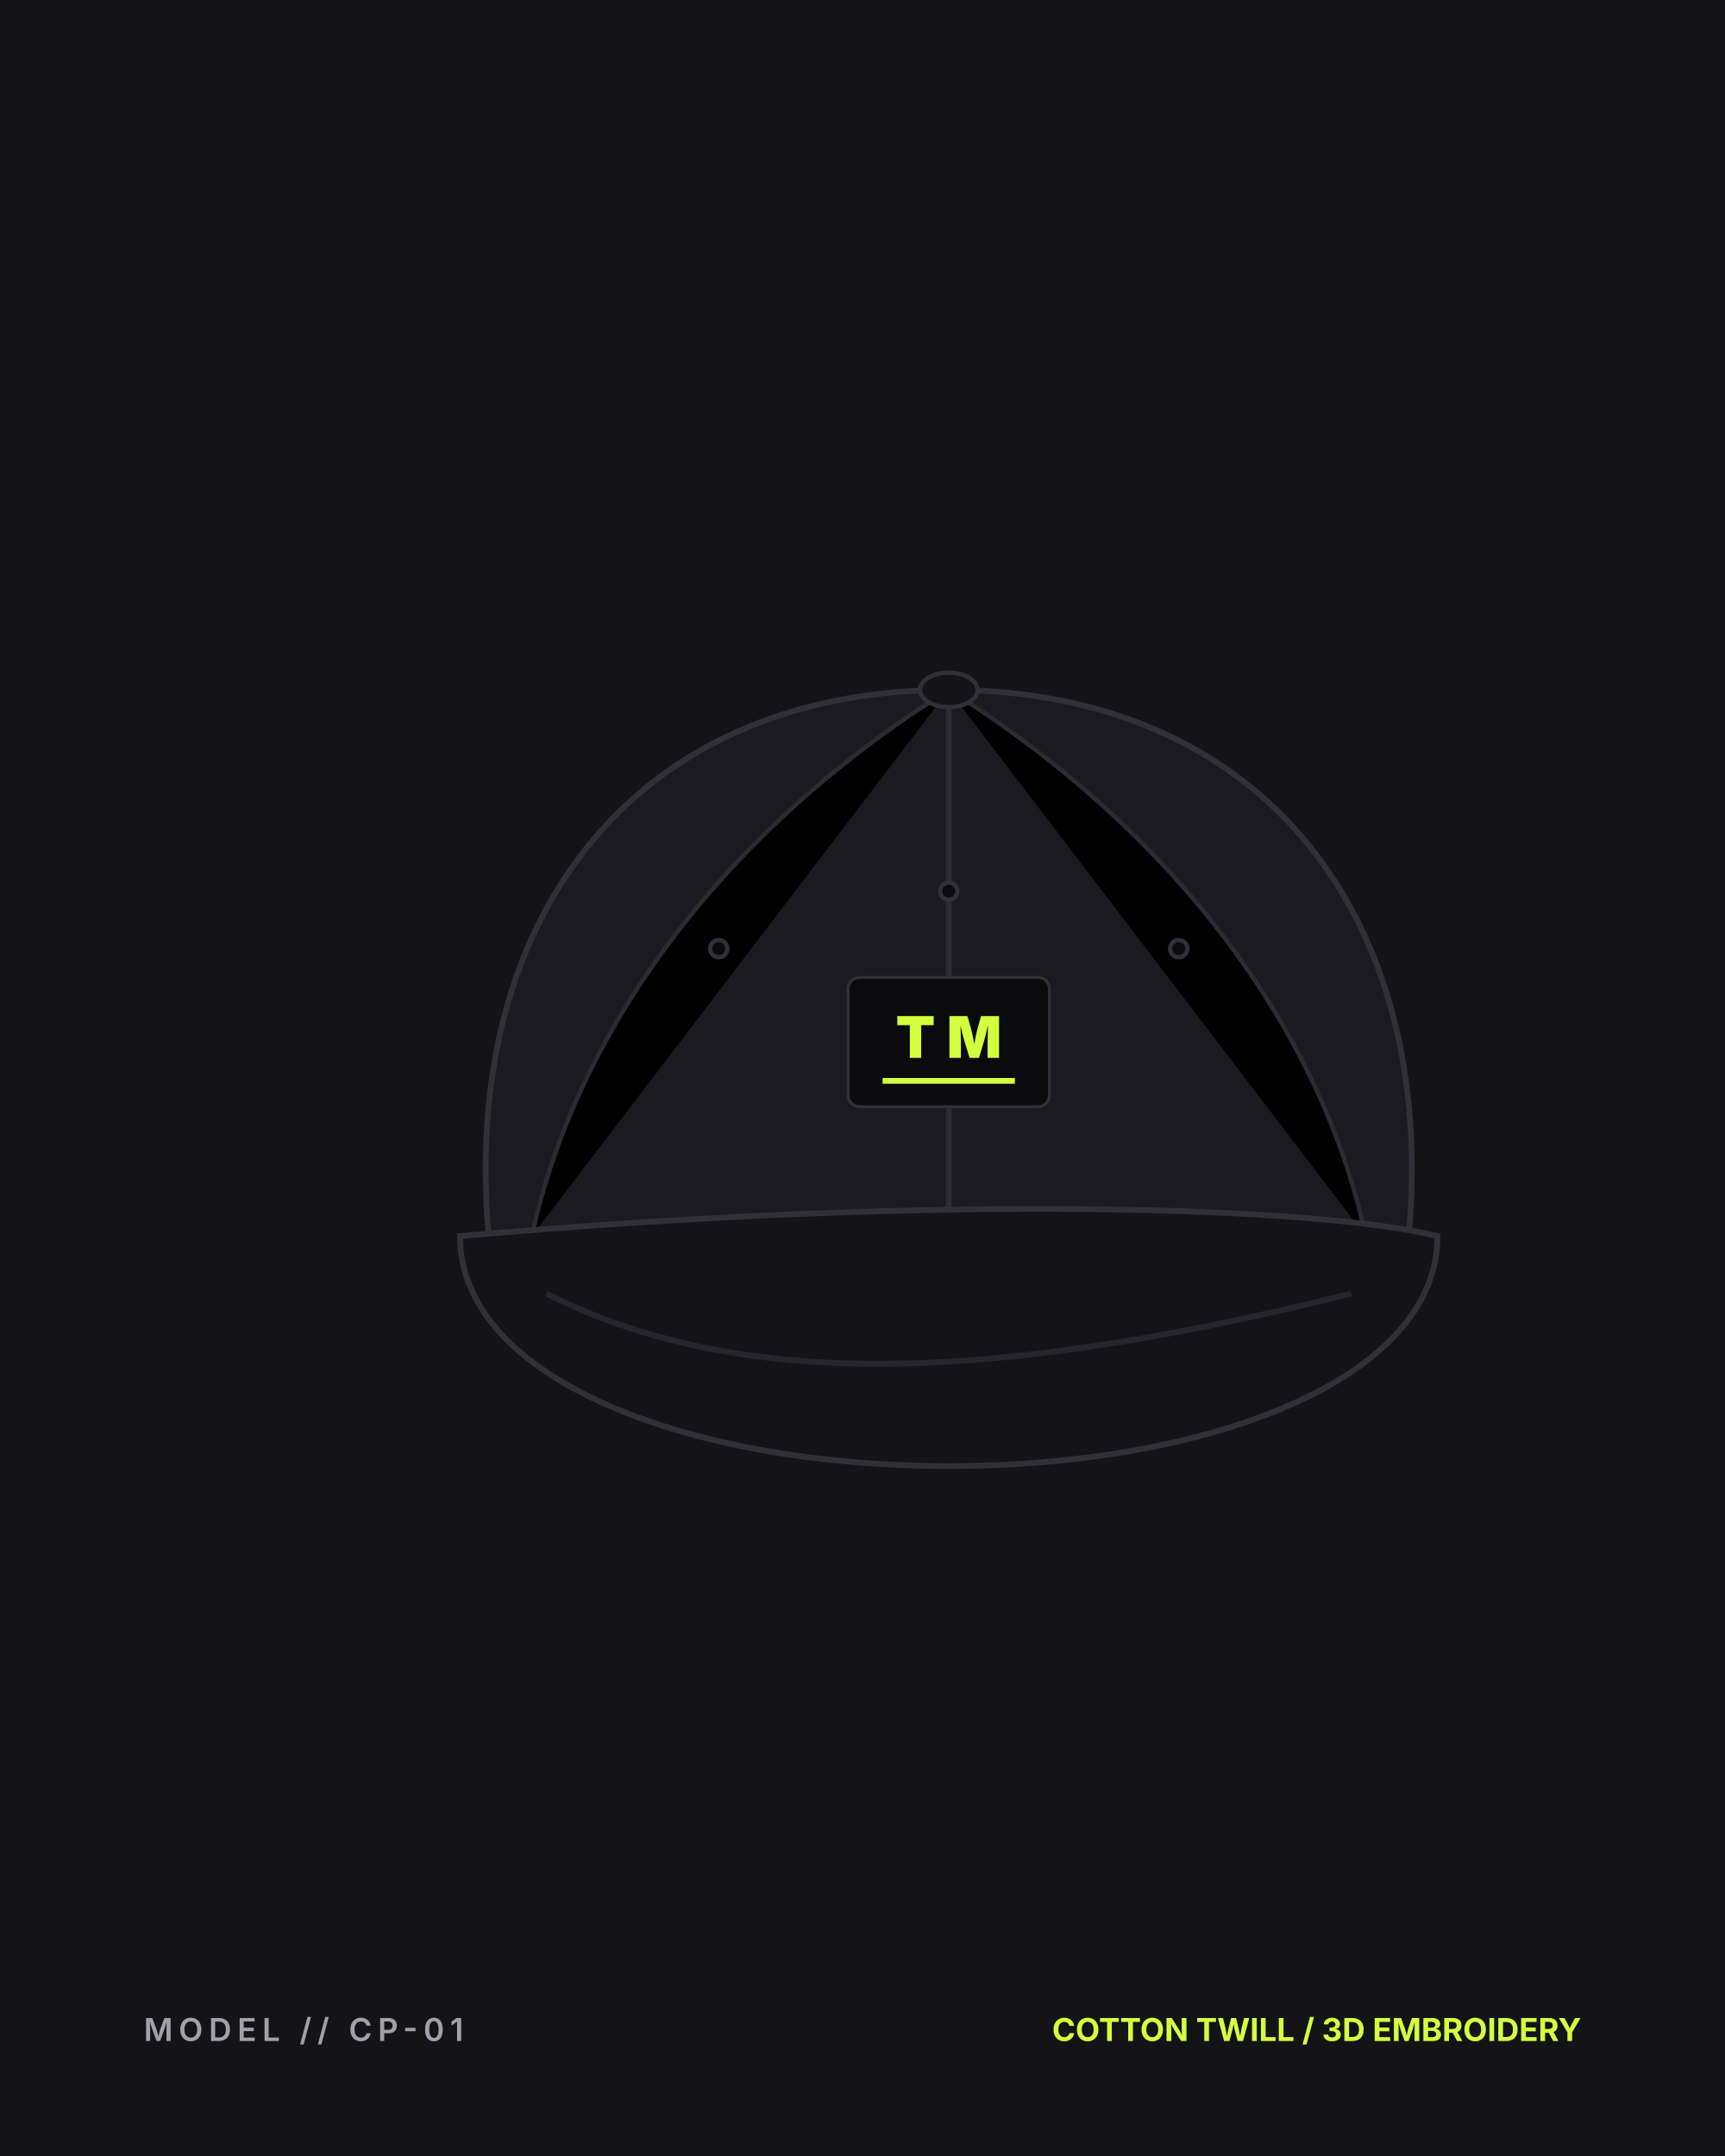
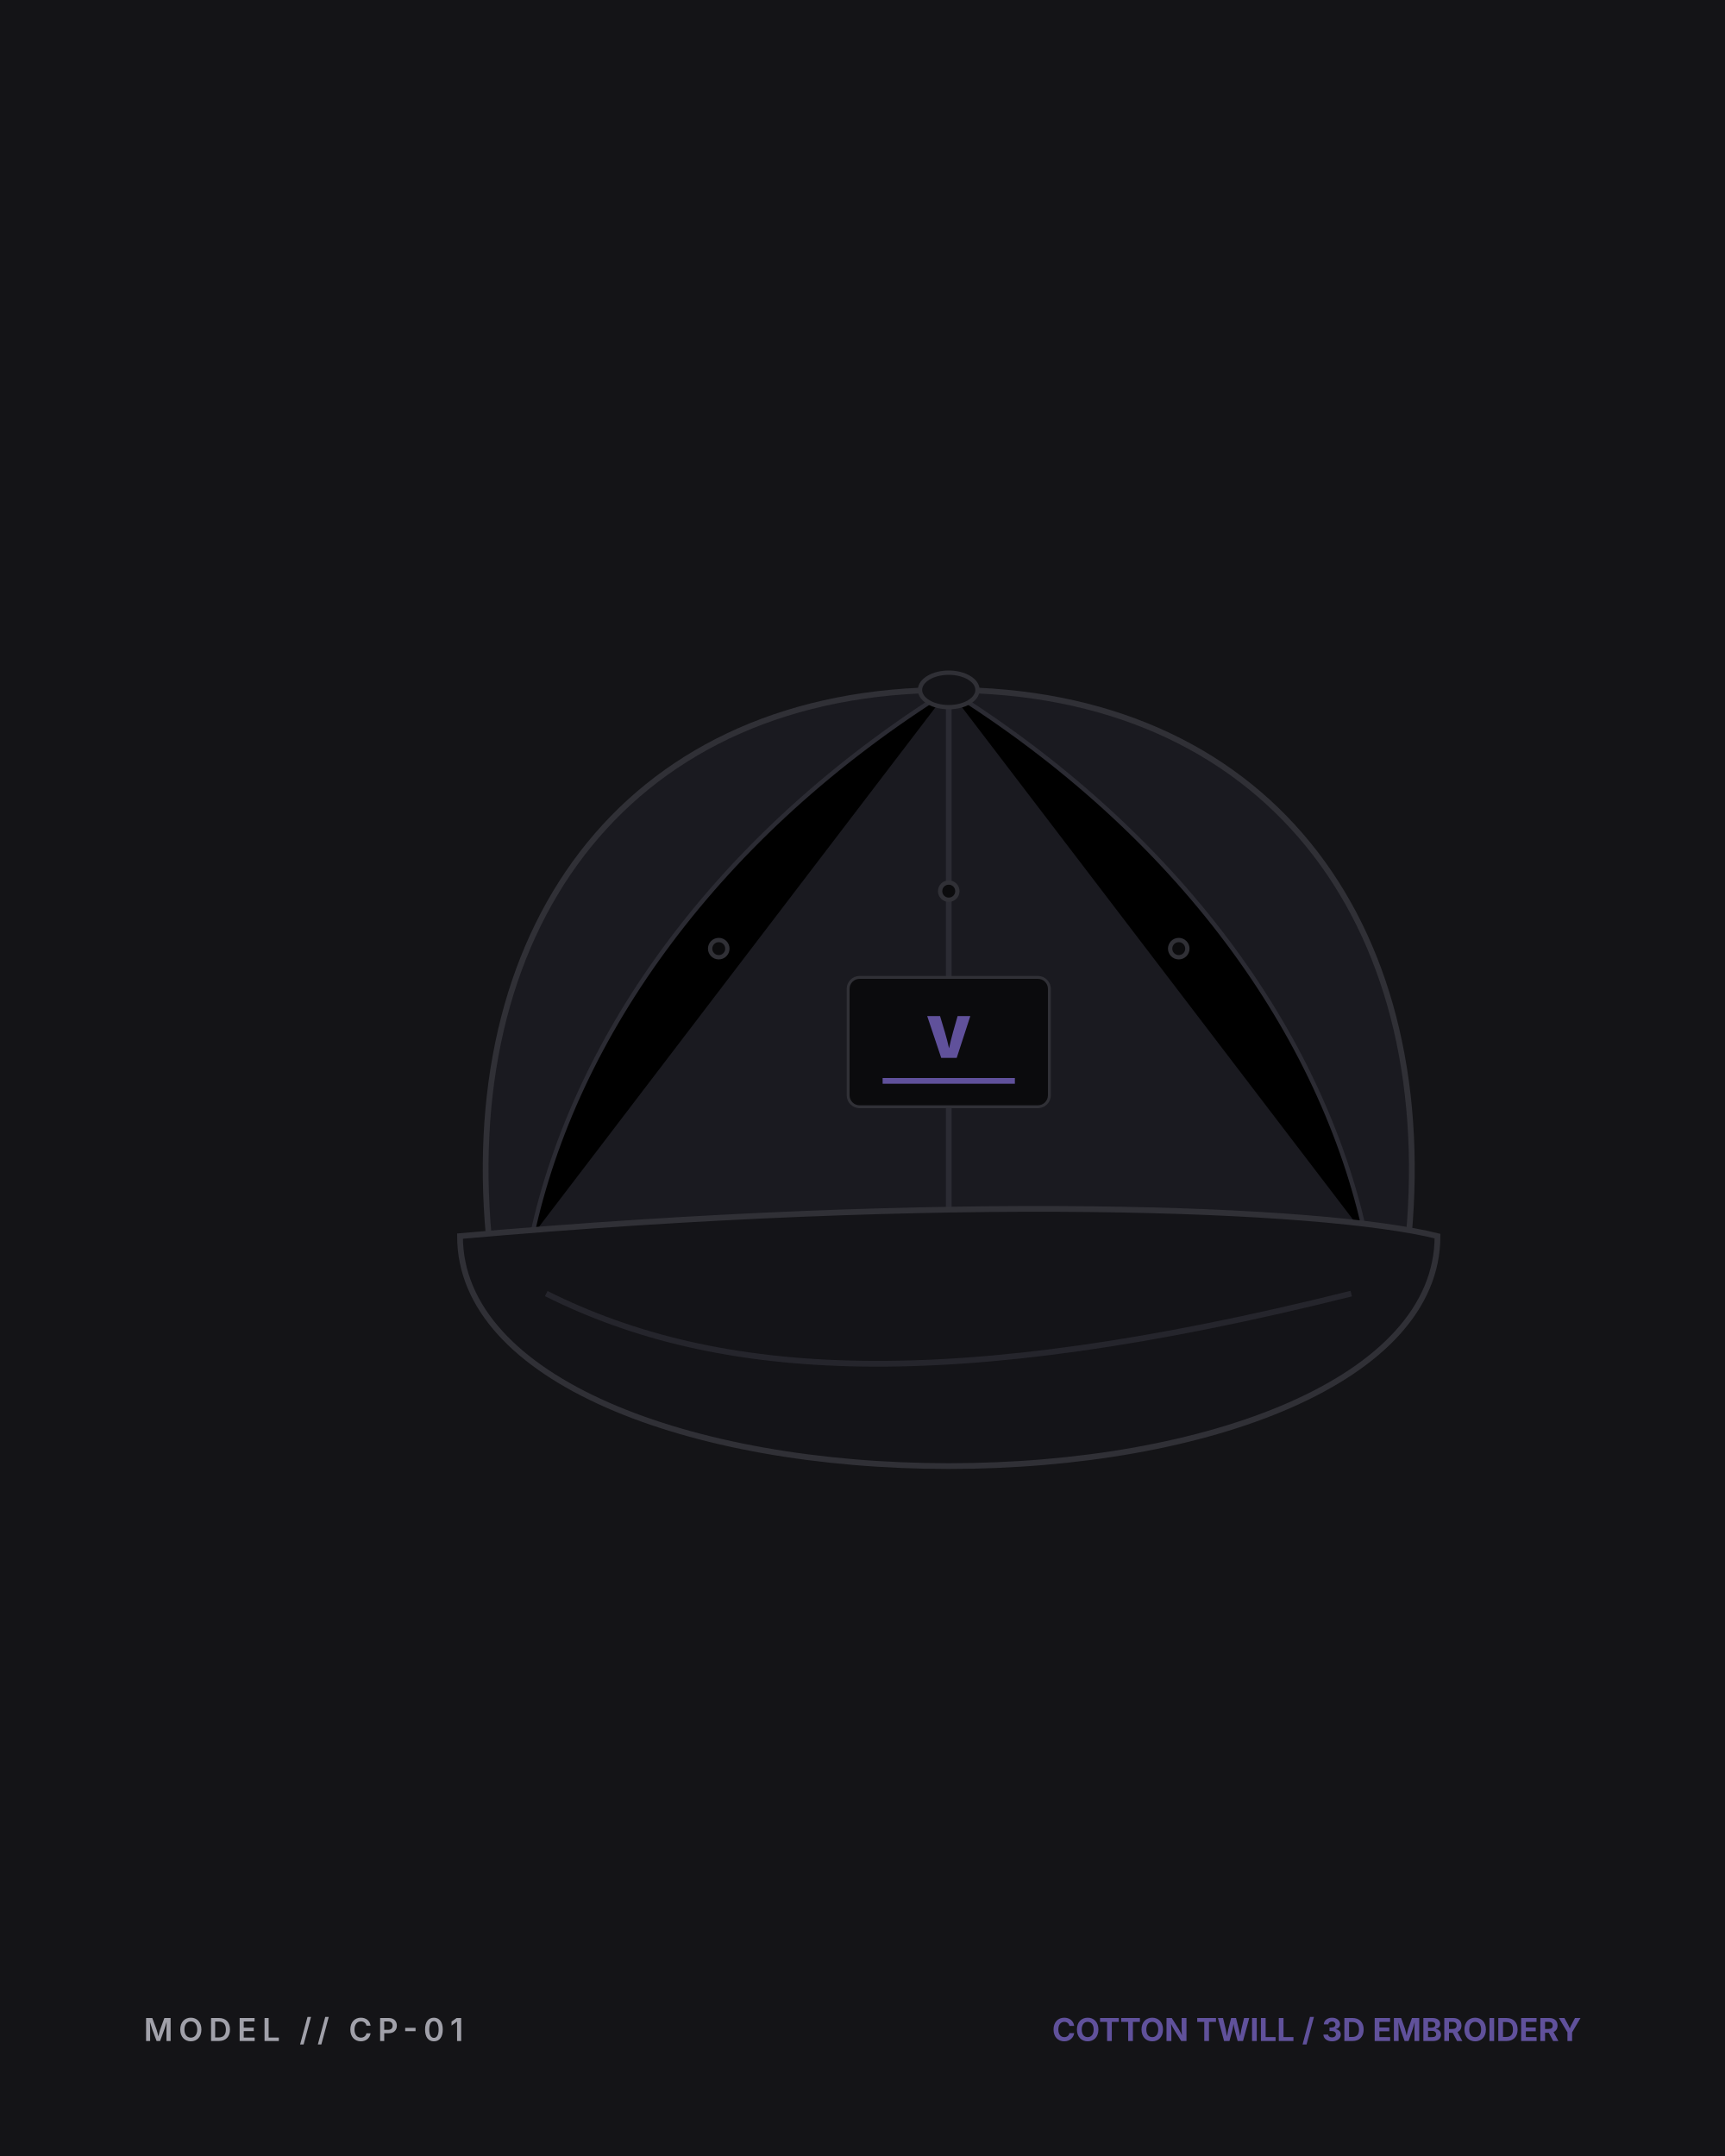
<svg xmlns="http://www.w3.org/2000/svg" viewBox="0 0 600 750" width="100%" height="100%">
  <rect width="600" height="750" fill="#141417" />
  <g transform="translate(100, 150)">
    <path d="M70 280 C60 170 120 90 230 90 C340 90 400 170 390 280 Z" fill="#1A1A20" stroke="#303036" stroke-width="2" />
    <path d="M230 90 L230 280" stroke="#2B2B33" stroke-width="2" />
    <path d="M230 90 C150 140 100 210 85 280" stroke="#2B2B33" stroke-width="1.5" />
    <path d="M230 90 C310 140 360 210 375 280" stroke="#2B2B33" stroke-width="1.5" />
    <circle cx="150" cy="180" r="3" fill="#0B0B0D" stroke="#303036" stroke-width="1.5" />
    <circle cx="230" cy="160" r="3" fill="#0B0B0D" stroke="#303036" stroke-width="1.5" />
    <circle cx="310" cy="180" r="3" fill="#0B0B0D" stroke="#303036" stroke-width="1.5" />
    <ellipse cx="230" cy="90" rx="10" ry="6" fill="#141418" stroke="#303036" stroke-width="1.5" />
    <path d="M60 280 C60 330 140 360 230 360 C320 360 400 330 400 280 C360 270 230 265 60 280 Z" fill="#141418" stroke="#303036" stroke-width="2" />
    <path d="M90 300 C150 330 230 335 370 300" stroke="#25252C" stroke-width="2" fill="none" />
    <g transform="translate(195, 190)">
      <rect x="0" y="0" width="70" height="45" rx="4" fill="#0B0B0D" stroke="#303036" stroke-width="1" />
-       <text x="35" y="28" fill="#D4FF3F" font-family="'Inter', sans-serif" font-size="20" font-weight="900" letter-spacing="4" text-anchor="middle">TM</text>
-       <line x1="12" y1="36" x2="58" y2="36" stroke="#D4FF3F" stroke-width="2" />
+       <text x="35" y="28" fill="#60519b" font-family="'Inter', sans-serif" font-size="20" font-weight="900" letter-spacing="4" text-anchor="middle">V</text>
+       <line x1="12" y1="36" x2="58" y2="36" stroke="#60519b" stroke-width="2" />
    </g>
  </g>
  <text x="50" y="710" fill="#A1A1AA" font-family="'Inter', sans-serif" font-size="11" font-weight="600" letter-spacing="2">MODEL // CP-01</text>
-   <text x="550" y="710" fill="#D4FF3F" font-family="'Inter', sans-serif" font-size="11" font-weight="700" text-anchor="end">COTTON TWILL / 3D EMBROIDERY</text>
+   <text x="550" y="710" fill="#60519b" font-family="'Inter', sans-serif" font-size="11" font-weight="700" text-anchor="end">COTTON TWILL / 3D EMBROIDERY</text>
</svg>
